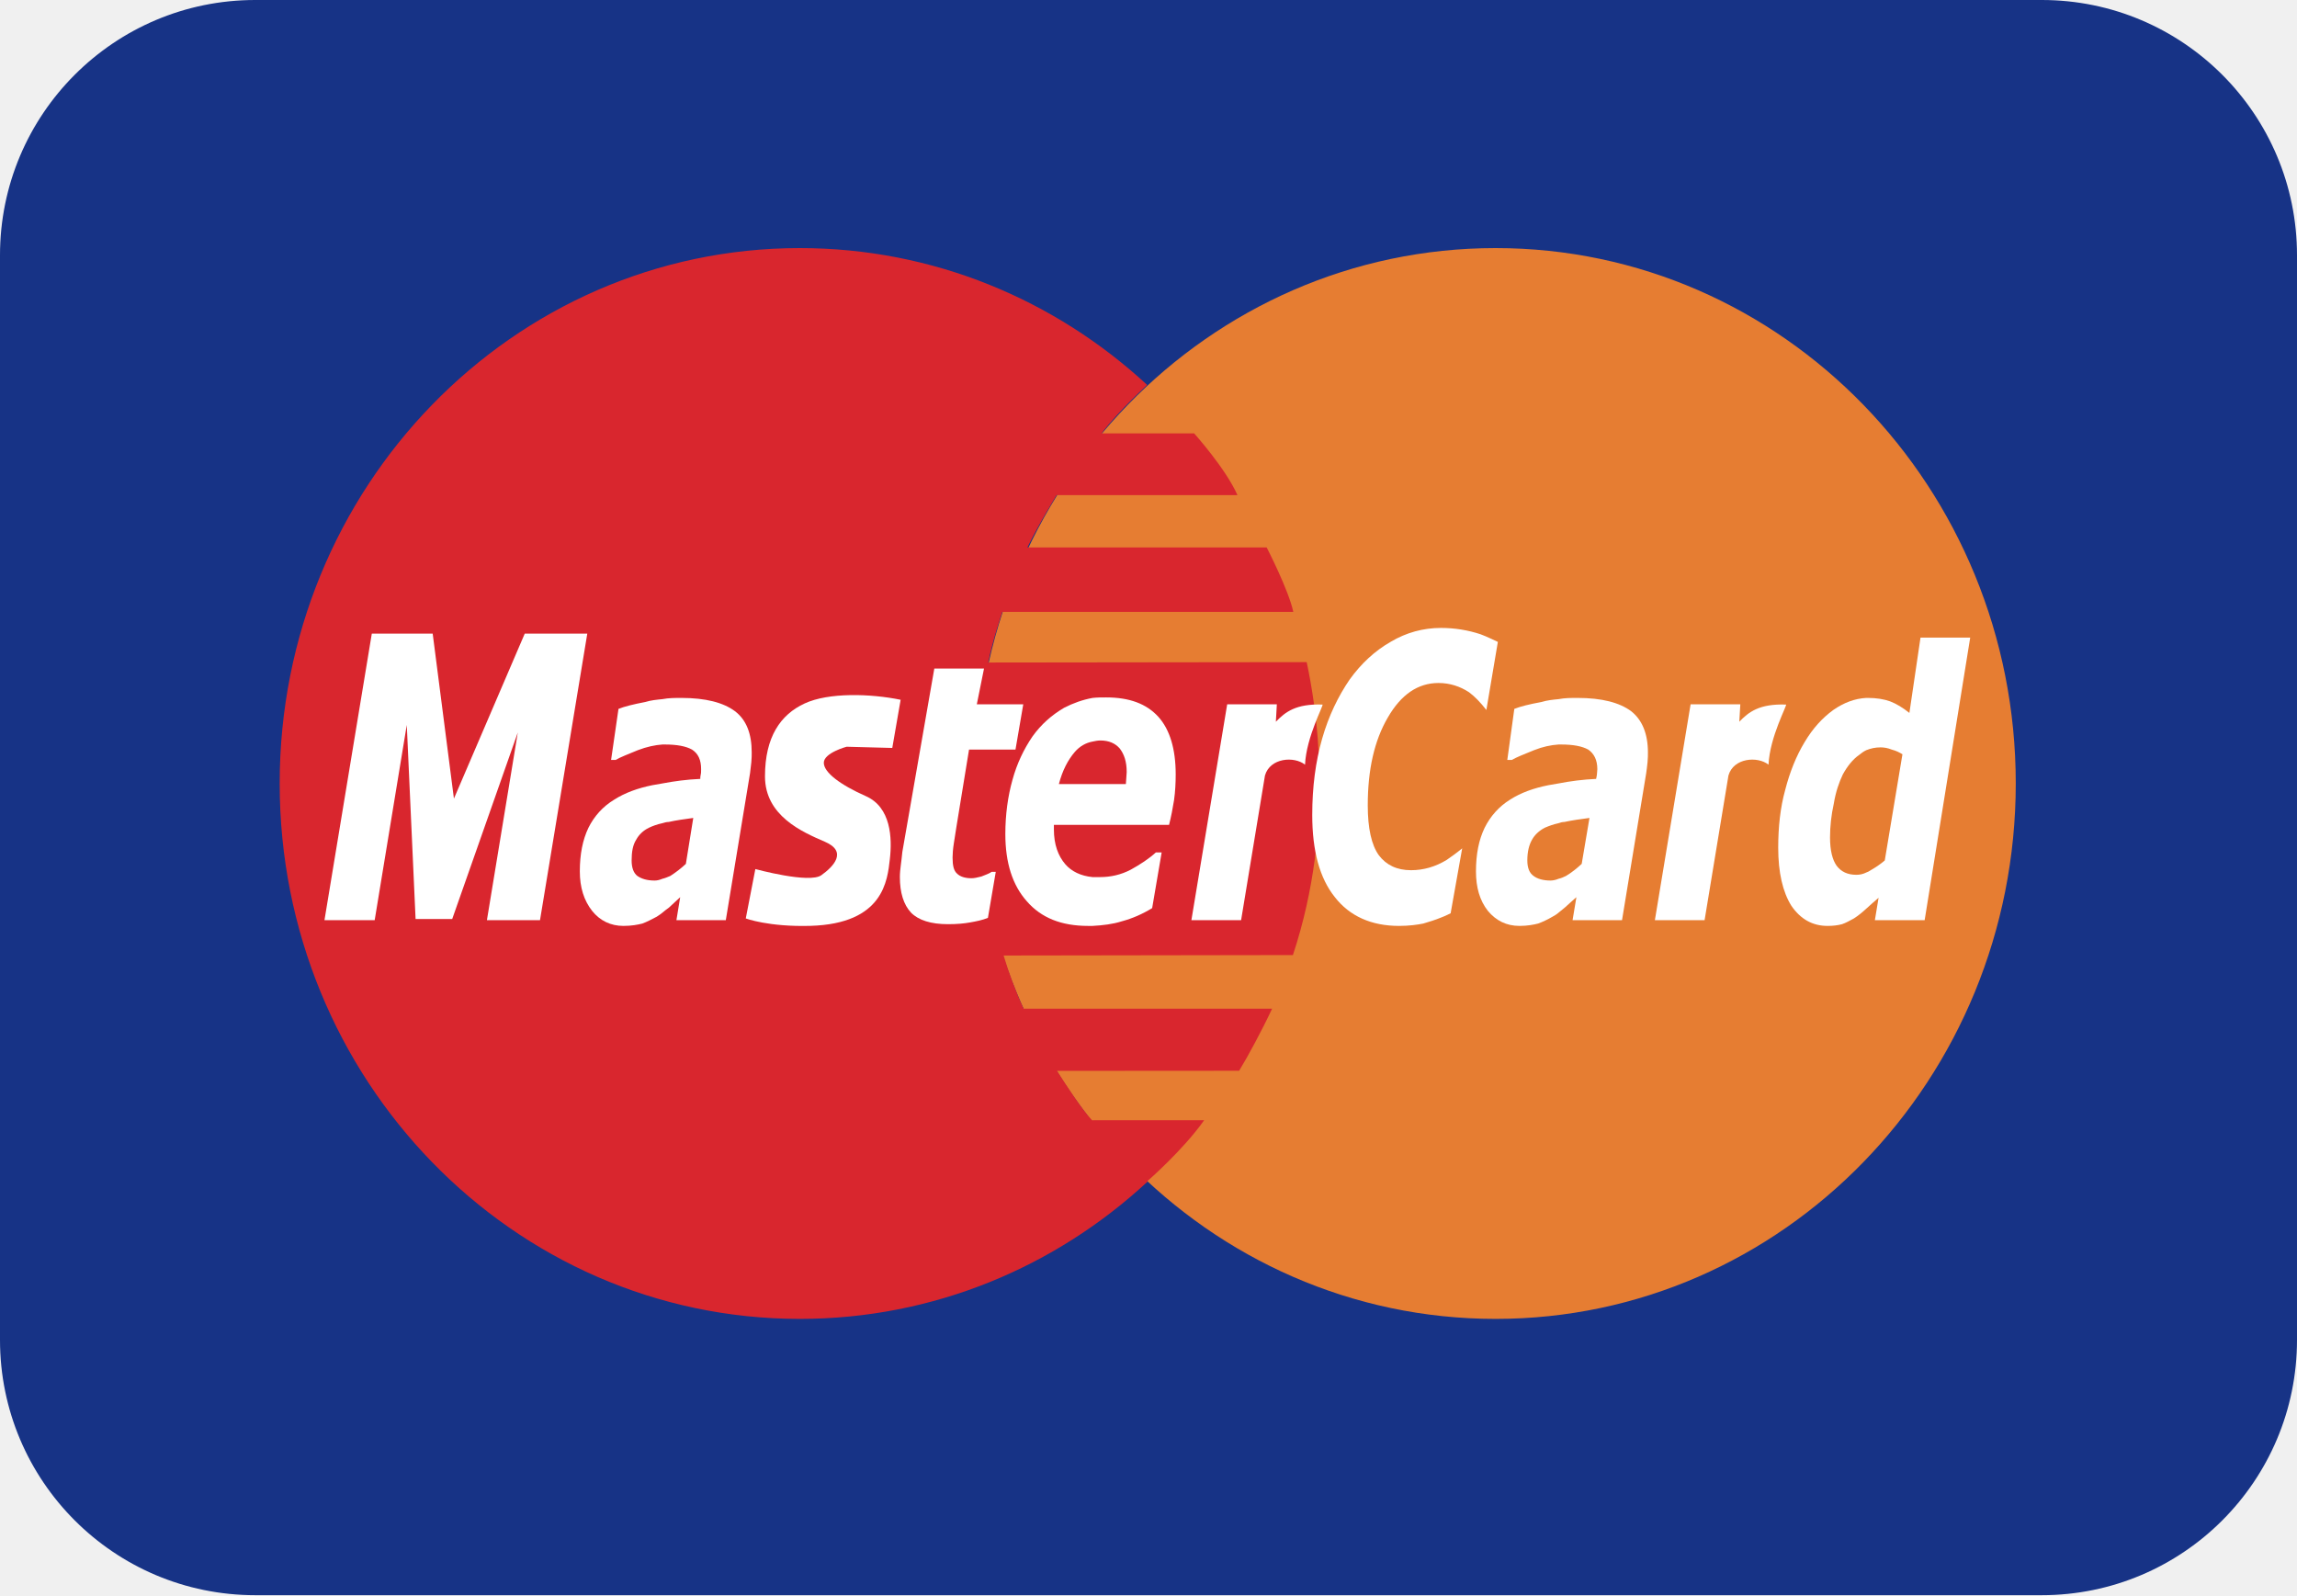
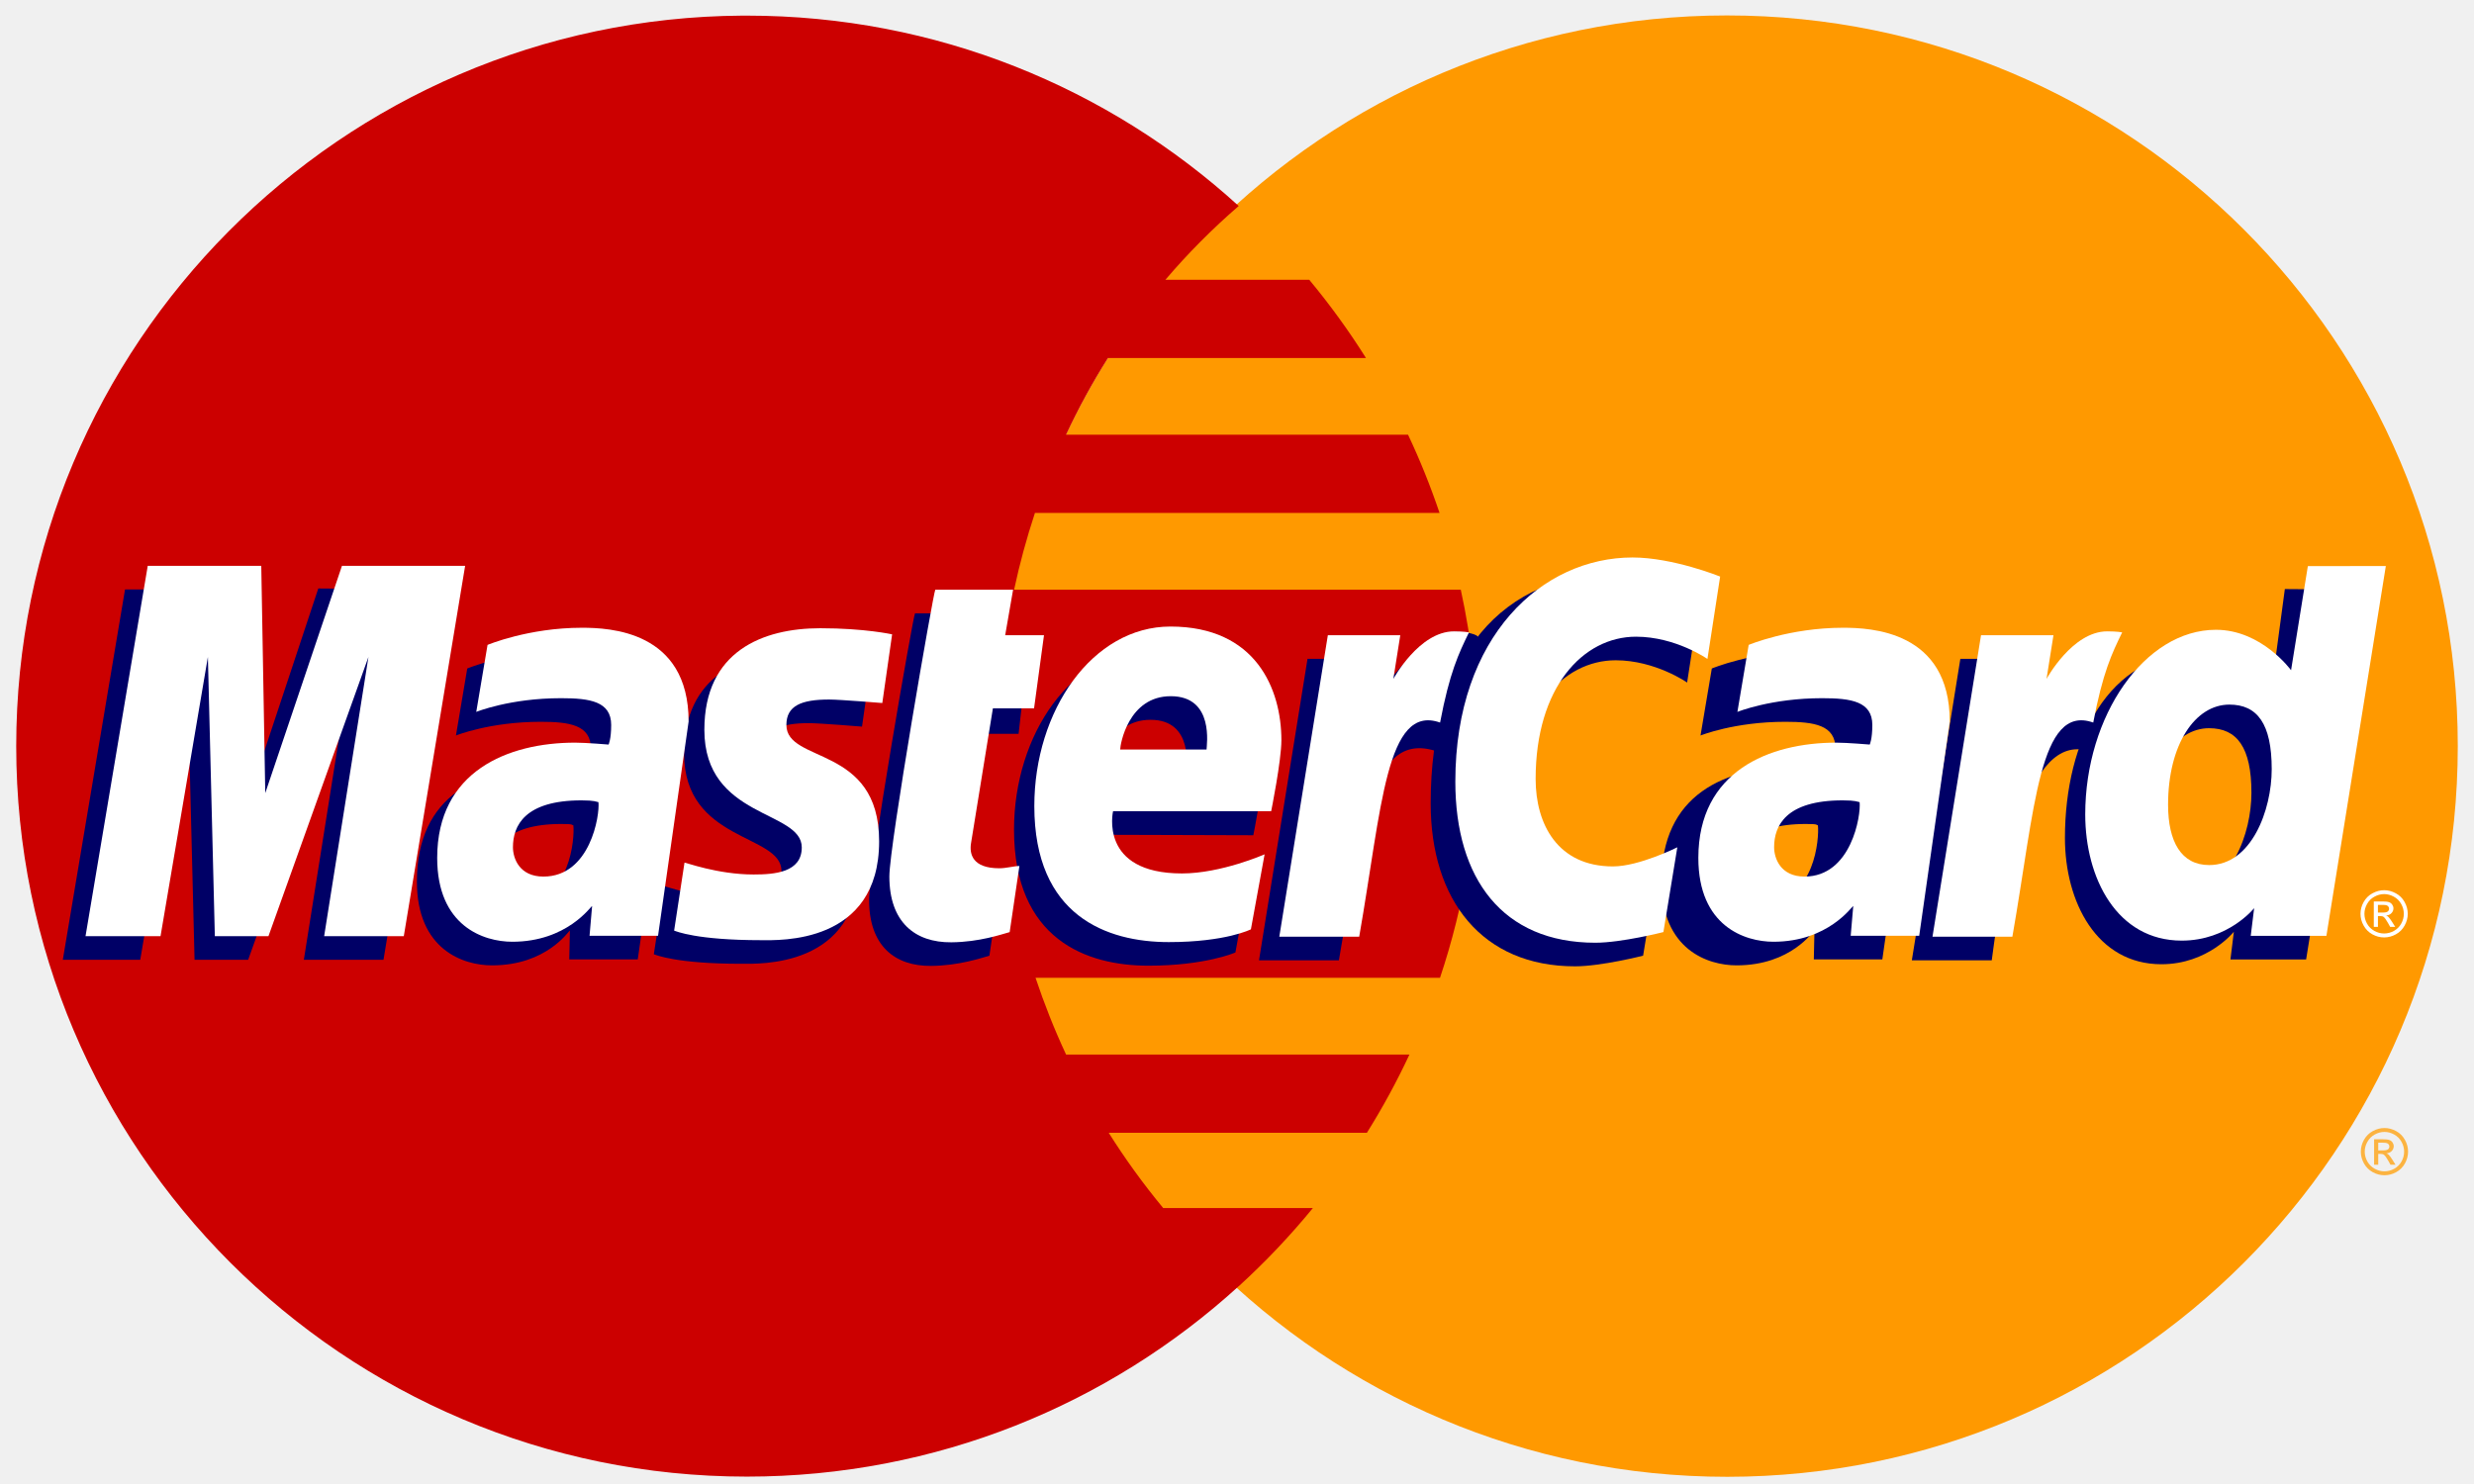
- <svg xmlns="http://www.w3.org/2000/svg" width="36px" height="25px" viewBox="0 0 36 25" version="1.1">
-   <defs />
-   <g id="Page-1" stroke="none" stroke-width="1" fill="none" fill-rule="evenodd">
-     <g id="platron_payment-card" transform="translate(-454, -165)">
-       <g id="Content" transform="translate(30, 100)">
-         <g id="cards" transform="translate(270, 64)">
-           <g id="master-card" transform="translate(154, 1)">
-             <rect id="Rectangle-2" fill="#173386" x="0" y="0" width="36" height="25" rx="4" />
-             <g id="Imported-Layers-3" transform="translate(4.235294, 3.125)">
-               <path d="M11.052,9.153 C11.052,4.519 14.702,0.763 19.205,0.763 C23.708,0.763 27.357,4.519 27.357,9.153 C27.357,13.788 23.708,17.545 19.205,17.545 C14.702,17.545 11.052,13.788 11.052,9.153" id="Fill-1" fill="#E67D32" />
-               <path d="M13.744,2.908 C13.748,2.908 13.317,3.291 13.029,3.667 L14.48,3.667 C14.48,3.667 14.976,4.219 15.159,4.635 L12.325,4.635 C12.325,4.635 12.049,5.08 11.867,5.455 L15.617,5.455 C15.617,5.455 15.959,6.116 16.034,6.464 L11.475,6.464 C11.475,6.464 11.318,6.921 11.253,7.258 L16.244,7.252 C16.381,7.897 16.714,9.772 16.028,11.843 L11.494,11.85 C11.567,12.098 11.691,12.435 11.808,12.683 L15.702,12.683 C15.545,13.02 15.316,13.443 15.185,13.656 L12.331,13.658 C12.481,13.893 12.723,14.263 12.879,14.432 L14.637,14.431 C14.307,14.9 13.748,15.385 13.748,15.385 L13.735,15.385 L13.753,15.391 C12.309,16.73 10.397,17.545 8.3,17.545 C3.797,17.545 0.148,13.788 0.148,9.153 C0.148,4.519 3.797,0.763 8.3,0.763 C10.392,0.763 12.3,1.574 13.744,2.908" id="Fill-2" fill="#D9262E" />
-               <path d="M9.88,7.842 L9.749,8.597 L9.033,8.578 C9.033,8.578 8.676,8.674 8.676,8.829 C8.676,8.983 8.939,9.177 9.334,9.352 C9.73,9.526 9.749,10.01 9.711,10.339 C9.673,10.668 9.616,11.351 8.469,11.385 C7.811,11.404 7.453,11.269 7.453,11.269 L7.603,10.495 C7.603,10.495 8.45,10.727 8.638,10.591 C8.827,10.456 9.052,10.223 8.695,10.068 C8.337,9.914 7.754,9.661 7.754,9.042 C7.754,8.423 7.999,8.074 8.375,7.9 C8.751,7.725 9.41,7.745 9.88,7.842" id="Fill-3" fill="#FFFFFF" />
-               <path d="M4.228,11.296 L3.396,11.296 L3.88,8.354 L2.852,11.278 L2.278,11.278 L2.14,8.236 L1.637,11.296 L0.85,11.296 L1.592,6.805 L2.546,6.805 L2.879,9.391 L3.989,6.805 L4.969,6.805 L4.228,11.296" id="Fill-4" fill="#FFFFFF" />
-               <path d="M10.623,11.359 C10.352,11.359 10.159,11.296 10.043,11.178 C9.926,11.053 9.868,10.863 9.868,10.621 C9.868,10.558 9.875,10.496 9.882,10.441 C9.888,10.378 9.901,10.306 9.907,10.225 L10.408,7.352 L11.187,7.352 L11.074,7.913 L11.802,7.913 L11.68,8.623 L10.952,8.623 L10.752,9.848 C10.739,9.927 10.726,10.009 10.713,10.098 C10.7,10.18 10.694,10.261 10.694,10.315 C10.694,10.441 10.713,10.522 10.765,10.567 C10.81,10.612 10.887,10.639 10.99,10.639 C11.029,10.639 11.081,10.629 11.145,10.612 C11.21,10.585 11.268,10.567 11.306,10.539 L11.371,10.539 L11.248,11.26 C11.158,11.296 11.068,11.314 10.971,11.331 C10.874,11.349 10.759,11.359 10.623,11.359" id="Fill-5" fill="#FFFFFF" />
-               <path d="M16.218,8.859 C16.048,8.723 15.669,8.751 15.59,9.029 L15.216,11.296 L14.437,11.296 L14.998,7.913 L15.776,7.913 L15.761,8.186 C15.909,8.033 16.074,7.903 16.491,7.917 C16.518,7.917 16.238,8.419 16.218,8.859" id="Fill-6" fill="#FFFFFF" />
-               <path d="M17.691,11.386 C17.259,11.386 16.917,11.233 16.686,10.936 C16.447,10.639 16.331,10.207 16.331,9.649 C16.331,9.207 16.383,8.812 16.486,8.452 C16.589,8.092 16.738,7.787 16.917,7.525 C17.098,7.274 17.312,7.075 17.563,6.932 C17.806,6.788 18.071,6.716 18.348,6.716 C18.567,6.716 18.774,6.751 18.968,6.815 C19.061,6.848 19.24,6.935 19.24,6.935 L19.06,8.002 C18.969,7.885 18.879,7.791 18.787,7.723 C18.651,7.634 18.49,7.579 18.31,7.579 C17.987,7.579 17.723,7.76 17.516,8.119 C17.304,8.48 17.201,8.939 17.201,9.496 C17.201,9.856 17.259,10.118 17.375,10.279 C17.491,10.432 17.658,10.513 17.879,10.513 C18.077,10.513 18.264,10.458 18.439,10.351 C18.521,10.295 18.602,10.236 18.681,10.17 L18.5,11.188 C18.5,11.188 18.406,11.235 18.36,11.251 C18.252,11.296 18.156,11.323 18.071,11.349 C17.981,11.367 17.853,11.386 17.691,11.386" id="Fill-7" fill="#FFFFFF" />
-               <path d="M6.147,11.178 C6.115,11.206 6.082,11.224 6.057,11.242 C5.973,11.287 5.902,11.323 5.832,11.349 C5.761,11.367 5.664,11.386 5.535,11.386 C5.335,11.386 5.168,11.304 5.046,11.152 C4.917,10.989 4.852,10.783 4.852,10.531 C4.852,10.261 4.897,10.036 4.987,9.848 C5.077,9.667 5.213,9.514 5.393,9.406 C5.561,9.299 5.761,9.227 5.987,9.181 L6.147,9.153 C6.334,9.118 6.528,9.091 6.74,9.082 C6.74,9.064 6.74,9.046 6.746,9.019 C6.753,8.992 6.753,8.965 6.753,8.929 C6.753,8.785 6.708,8.686 6.611,8.623 C6.514,8.569 6.372,8.543 6.186,8.543 L6.147,8.543 C6.032,8.551 5.902,8.578 5.761,8.632 C5.607,8.696 5.49,8.74 5.412,8.785 L5.342,8.785 L5.458,7.985 C5.548,7.948 5.69,7.913 5.877,7.877 C5.967,7.849 6.057,7.841 6.147,7.832 C6.244,7.813 6.347,7.813 6.444,7.813 C6.825,7.813 7.102,7.886 7.282,8.02 C7.462,8.156 7.546,8.372 7.546,8.668 C7.546,8.705 7.546,8.758 7.54,8.821 C7.533,8.885 7.527,8.939 7.52,8.992 L7.14,11.296 L6.366,11.296 L6.425,10.936 C6.379,10.981 6.315,11.035 6.25,11.098 C6.212,11.124 6.179,11.152 6.147,11.178 L6.147,11.178 Z M6.147,9.776 C6.063,9.794 5.993,9.82 5.934,9.848 C5.845,9.892 5.779,9.955 5.735,10.036 C5.683,10.118 5.664,10.225 5.664,10.36 C5.664,10.477 5.696,10.558 5.754,10.603 C5.818,10.647 5.902,10.675 6.025,10.675 C6.063,10.675 6.102,10.666 6.147,10.647 C6.186,10.639 6.225,10.621 6.27,10.603 C6.354,10.549 6.437,10.486 6.514,10.414 L6.63,9.694 C6.495,9.712 6.36,9.731 6.244,9.757 C6.212,9.757 6.179,9.766 6.147,9.776 L6.147,9.776 Z" id="Fill-8" fill="#FFFFFF" />
-               <path d="M12.888,8.497 C12.785,8.516 12.688,8.569 12.611,8.658 C12.502,8.785 12.417,8.947 12.36,9.163 L13.41,9.163 C13.41,9.128 13.417,9.1 13.417,9.064 C13.417,9.037 13.423,9.001 13.423,8.975 C13.423,8.812 13.384,8.696 13.313,8.604 C13.243,8.525 13.146,8.48 13.01,8.48 C12.972,8.48 12.927,8.488 12.888,8.497 L12.888,8.497 Z M12.888,10.621 L13.004,10.621 C13.172,10.621 13.333,10.585 13.488,10.504 C13.636,10.422 13.772,10.333 13.881,10.234 L13.971,10.234 L13.822,11.107 C13.674,11.198 13.514,11.269 13.346,11.314 C13.204,11.359 13.049,11.377 12.888,11.386 L12.818,11.386 C12.399,11.386 12.083,11.26 11.857,10.999 C11.632,10.746 11.521,10.396 11.521,9.946 C11.521,9.64 11.561,9.353 11.632,9.1 C11.703,8.839 11.812,8.614 11.947,8.416 C12.083,8.227 12.244,8.084 12.443,7.967 C12.585,7.894 12.734,7.841 12.888,7.813 C12.959,7.805 13.03,7.805 13.101,7.805 C13.462,7.805 13.733,7.903 13.92,8.11 C14.099,8.309 14.191,8.614 14.191,9.011 C14.191,9.145 14.184,9.281 14.165,9.416 C14.145,9.541 14.119,9.677 14.087,9.802 L12.282,9.802 L12.282,9.873 C12.282,10.108 12.347,10.288 12.463,10.422 C12.559,10.531 12.701,10.603 12.888,10.621 L12.888,10.621 Z" id="Fill-9" fill="#FFFFFF" />
-               <path d="M20.192,11.178 C20.161,11.206 20.127,11.224 20.096,11.242 C20.019,11.287 19.942,11.323 19.871,11.349 C19.8,11.367 19.702,11.386 19.58,11.386 C19.374,11.386 19.213,11.304 19.085,11.152 C18.956,10.989 18.897,10.783 18.897,10.531 C18.897,10.261 18.942,10.036 19.033,9.848 C19.123,9.667 19.258,9.514 19.433,9.406 C19.6,9.299 19.8,9.227 20.031,9.181 C20.084,9.171 20.135,9.163 20.192,9.153 C20.373,9.118 20.574,9.091 20.78,9.082 C20.786,9.064 20.786,9.046 20.792,9.019 C20.792,8.992 20.799,8.965 20.799,8.929 C20.799,8.785 20.748,8.686 20.657,8.623 C20.56,8.569 20.418,8.543 20.232,8.543 L20.192,8.543 C20.071,8.551 19.942,8.578 19.807,8.632 C19.651,8.696 19.536,8.74 19.458,8.785 L19.388,8.785 L19.498,7.985 C19.588,7.948 19.728,7.913 19.923,7.877 C20.013,7.849 20.102,7.841 20.192,7.832 C20.29,7.813 20.386,7.813 20.49,7.813 C20.87,7.813 21.146,7.886 21.328,8.02 C21.501,8.156 21.592,8.372 21.592,8.668 C21.592,8.705 21.592,8.758 21.586,8.821 C21.579,8.885 21.573,8.939 21.565,8.992 L21.186,11.296 L20.411,11.296 L20.471,10.936 C20.418,10.981 20.361,11.035 20.29,11.098 L20.192,11.178 L20.192,11.178 Z M20.192,9.776 C20.109,9.794 20.039,9.82 19.974,9.848 C19.891,9.892 19.819,9.955 19.775,10.036 C19.728,10.118 19.702,10.225 19.702,10.36 C19.702,10.477 19.735,10.558 19.8,10.603 C19.857,10.647 19.948,10.675 20.065,10.675 C20.102,10.675 20.148,10.666 20.192,10.647 C20.232,10.639 20.27,10.621 20.308,10.603 C20.398,10.549 20.476,10.486 20.554,10.414 L20.676,9.694 C20.534,9.712 20.405,9.731 20.282,9.757 C20.25,9.757 20.219,9.766 20.192,9.776 L20.192,9.776 Z" id="Fill-10" fill="#FFFFFF" />
-               <path d="M23.482,8.859 C23.311,8.723 22.933,8.751 22.854,9.029 L22.48,11.296 L21.701,11.296 L22.261,7.913 L23.04,7.913 L23.024,8.186 C23.172,8.033 23.337,7.903 23.756,7.917 C23.782,7.917 23.502,8.419 23.482,8.859" id="Fill-11" fill="#FFFFFF" />
-               <path d="M25.014,8.632 C24.974,8.651 24.937,8.678 24.904,8.705 C24.801,8.776 24.717,8.885 24.647,9.011 C24.588,9.136 24.536,9.281 24.505,9.47 C24.465,9.649 24.446,9.83 24.446,10 C24.446,10.207 24.485,10.351 24.548,10.441 C24.621,10.539 24.723,10.585 24.859,10.585 C24.912,10.585 24.962,10.575 25.014,10.549 C25.04,10.539 25.059,10.531 25.084,10.513 C25.162,10.468 25.232,10.422 25.304,10.36 L25.581,8.696 C25.535,8.668 25.484,8.641 25.414,8.623 C25.349,8.597 25.291,8.588 25.238,8.588 C25.155,8.588 25.084,8.604 25.014,8.632 L25.014,8.632 Z M25.014,11.116 C24.955,11.17 24.891,11.224 24.82,11.269 C24.756,11.304 24.691,11.34 24.634,11.359 C24.568,11.377 24.491,11.386 24.408,11.386 C24.169,11.386 23.982,11.278 23.84,11.07 C23.705,10.855 23.634,10.549 23.634,10.162 C23.634,9.838 23.666,9.532 23.744,9.253 C23.815,8.975 23.917,8.722 24.047,8.507 C24.176,8.29 24.324,8.128 24.497,8.002 C24.665,7.886 24.833,7.823 25.014,7.813 L25.04,7.813 C25.174,7.813 25.291,7.832 25.388,7.867 C25.484,7.903 25.588,7.967 25.69,8.048 L25.864,6.868 L26.643,6.868 L25.929,11.296 L25.149,11.296 L25.207,10.945 C25.136,11.008 25.071,11.062 25.014,11.116 L25.014,11.116 Z" id="Fill-12" fill="#FFFFFF" />
-             </g>
-           </g>
+ <svg xmlns="http://www.w3.org/2000/svg" version="1.1" id="Layer_1" x="0px" y="0px" width="300px" height="180px" viewBox="0 0 300 180" style="enable-background:new 0 0 300 180;" xml:space="preserve">
+   <g id="layer1">
+     <g id="g10305">
+       <path id="path2268" style="fill:#FF9900;" d="M298.032,90.5c0.014,48.936-39.646,88.614-88.582,88.627    c-48.937,0.012-88.614-39.646-88.627-88.582c0-0.016,0-0.029,0-0.045c-0.013-48.935,39.647-88.615,88.581-88.628    c48.937-0.013,88.615,39.647,88.628,88.583C298.032,90.47,298.032,90.484,298.032,90.5z" />
+       <path id="path1350" style="fill:#CC0000;" d="M90.001,1.895C41.355,2.204,1.967,41.781,1.967,90.5    c0,48.909,39.695,88.604,88.605,88.604c22.955,0,43.879-8.748,59.624-23.086c-0.001,0-0.003-0.002-0.007-0.004h0.019    c3.224-2.938,6.231-6.108,8.995-9.488H141.05c-2.424-2.928-4.627-5.979-6.606-9.127h31.308c1.904-3.047,3.628-6.211,5.158-9.488    h-41.635c-1.419-3.042-2.651-6.153-3.703-9.309h49.045c2.956-8.832,4.56-18.281,4.56-28.103c0-6.512-0.706-12.861-2.042-18.974    h-54.164c0.671-3.146,1.518-6.254,2.528-9.308h49.063c-1.097-3.25-2.371-6.417-3.82-9.487H129.27    c1.496-3.196,3.191-6.305,5.084-9.307h31.285c-2.082-3.317-4.386-6.486-6.877-9.488h-17.443c2.697-3.174,5.666-6.163,8.889-8.95    c-15.746-14.34-36.676-23.09-59.636-23.09C90.381,1.895,90.192,1.894,90.001,1.895z" />
+       <path id="use9412" style="fill:#FCB340;" d="M289.143,136.82c0.482,0,0.951,0.125,1.409,0.371c0.46,0.246,0.814,0.601,1.07,1.062    c0.256,0.456,0.384,0.937,0.384,1.435c0,0.492-0.127,0.968-0.379,1.424c-0.251,0.455-0.605,0.81-1.061,1.063    c-0.451,0.249-0.928,0.375-1.424,0.375s-0.972-0.126-1.426-0.375c-0.455-0.254-0.807-0.607-1.063-1.063    c-0.252-0.456-0.377-0.932-0.377-1.424c0-0.498,0.127-0.979,0.384-1.435c0.258-0.461,0.614-0.813,1.071-1.062    C288.193,136.945,288.662,136.82,289.143,136.82 M289.143,137.295c-0.401,0-0.793,0.104-1.176,0.311    c-0.38,0.207-0.677,0.5-0.891,0.888c-0.217,0.382-0.325,0.778-0.325,1.194c0,0.412,0.106,0.81,0.315,1.188    c0.214,0.377,0.51,0.673,0.888,0.885c0.381,0.211,0.776,0.315,1.188,0.315c0.414,0,0.81-0.104,1.189-0.315    c0.378-0.212,0.673-0.508,0.884-0.885c0.209-0.378,0.313-0.775,0.313-1.188c0-0.416-0.106-0.813-0.321-1.194    c-0.213-0.388-0.511-0.681-0.894-0.888C289.934,137.398,289.544,137.295,289.143,137.295 M287.887,141.27v-3.082h1.062    c0.36,0,0.622,0.028,0.784,0.088c0.162,0.057,0.291,0.154,0.388,0.297c0.095,0.141,0.144,0.291,0.144,0.451    c0,0.226-0.08,0.422-0.242,0.588c-0.158,0.166-0.373,0.261-0.639,0.281c0.109,0.045,0.196,0.102,0.264,0.164    c0.125,0.12,0.275,0.323,0.455,0.61l0.375,0.603h-0.606l-0.272-0.485c-0.215-0.382-0.388-0.62-0.521-0.718    c-0.091-0.069-0.224-0.105-0.397-0.105h-0.293v1.311h-0.5 M288.385,139.535h0.604c0.288,0,0.483-0.044,0.588-0.129    c0.106-0.088,0.159-0.2,0.159-0.342c0-0.092-0.024-0.174-0.075-0.244c-0.052-0.073-0.122-0.125-0.213-0.162    c-0.089-0.035-0.255-0.055-0.497-0.055h-0.564v0.932" />
+     </g>
+     <g id="g16480">
+       <g id="g13802" transform="translate(-13.74405,15.9939)">
+         <path id="path13804" style="fill:#000066;" d="M133.719,99.926l1.18-8.02c-0.645,0-1.593,0.279-2.431,0.279     c-3.284,0-3.694-1.755-3.436-3.037l3.236-16.13h4.992l1.029-9.103h-4.705l0.958-5.516H124.7     c-0.208,0.208-5.568,31.022-5.568,34.776c0,5.555,3.118,8.027,7.516,7.988C130.09,101.134,132.773,100.181,133.719,99.926z" />
+         <path id="path13806" style="fill:#000066;" d="M136.706,84.638c0,13.332,8.799,16.499,16.297,16.499     c6.921,0,10.55-1.604,10.55-1.604l1.662-9.1c0,0-5.848,2.378-10.601,2.378c-10.131,0-8.355-7.554-8.355-7.554l19.463,0.059     c0,0,1.239-6.111,1.239-8.602c0-6.217-3.387-13.849-13.745-13.849C143.73,62.867,136.706,73.088,136.706,84.638z M153.252,71.313     c5.324,0,4.342,5.984,4.342,6.469H147.12C147.12,77.162,148.109,71.313,153.252,71.313z" />
+         <path id="path13808" style="fill:#000066;" d="M212.99,99.923l1.689-10.284c0,0-4.632,2.321-7.807,2.321     c-6.693,0-9.378-5.11-9.378-10.601c0-11.137,5.758-17.265,12.168-17.265c4.808,0,8.665,2.699,8.665,2.699l1.54-9.993     c0,0-4.554-3.289-9.456-3.308c-14.745-0.058-23.182,10.208-23.182,27.955c0,11.763,6.248,19.768,17.506,19.768     C207.918,101.215,212.99,99.923,212.99,99.923z" />
+         <path id="path13810" style="fill:#000066;" d="M81.83,63.012c-6.469,0-11.427,2.079-11.427,2.079l-1.37,8.127     c0,0,4.093-1.663,10.281-1.663c3.513,0,6.083,0.395,6.083,3.25c0,1.734-0.314,2.374-0.314,2.374s-2.772-0.231-4.056-0.231     c-9.21,0-16.729,3.482-16.729,13.98c0,8.273,5.623,10.17,9.108,10.17c6.657,0,9.292-4.203,9.444-4.215l-0.077,3.488     c0,0,8.306,0,8.307,0l3.706-25.98C94.786,63.366,85.17,63.012,81.83,63.012z M83.268,84.108c0.181,1.586-0.41,9.086-6.092,9.086     c-2.93,0-3.691-2.24-3.691-3.562c0-2.584,1.403-5.683,8.315-5.683C83.41,83.949,82.997,84.065,83.268,84.108z" />
+         <path id="path13812" style="fill:#000066;" d="M103.615,100.906c2.125,0,14.272,0.541,14.272-11.994     c0-11.721-11.244-9.404-11.244-14.114c0-2.342,1.833-3.08,5.184-3.08c1.329,0,6.447,0.423,6.447,0.423l1.189-8.33     c0,0.001-3.312-0.741-8.704-0.741c-6.979,0-14.063,2.786-14.063,12.318c0,10.802,11.812,9.717,11.812,14.267     c0,3.037-3.3,3.287-5.844,3.287c-4.401,0-8.363-1.511-8.377-1.438l-1.259,8.245C93.257,99.819,95.702,100.906,103.615,100.906z" />
+         <path id="path13814" style="fill:#000066;" d="M290.807,55.455l-1.705,12.709c0,0-3.553-4.905-9.112-4.905     c-10.459,0-15.849,10.423-15.849,22.396c0,7.73,3.844,15.307,11.699,15.307c5.651,0,8.784-3.941,8.784-3.941l-0.415,3.365h9.178     l7.207-44.862L290.807,55.455z M286.755,80.156c0,4.983-2.468,11.64-7.581,11.64c-3.396,0-4.988-2.851-4.988-7.324     c0-7.315,3.285-12.14,7.432-12.14C285.012,72.332,286.755,74.662,286.755,80.156z" />
+         <path id="path13816" style="fill:#000066;" d="M30.749,100.423l5.743-33.87l0.844,33.87h6.499l12.125-33.87l-5.371,33.87h9.658     l7.437-44.922l-15.342-0.117l-9.126,27.504l-0.25-27.387h-14.06l-7.544,44.922H30.749L30.749,100.423z" />
+         <path id="path13818" style="fill:#000066;" d="M176.101,100.487c2.746-15.615,3.724-27.947,11.732-25.393     c1.15-6.044,3.891-11.3,5.143-13.858c0,0-0.396-0.589-2.871-0.589c-4.225,0-9.866,8.574-9.866,8.574l0.843-5.301h-8.786     l-5.884,36.566H176.101z" />
+         <g id="use14699" transform="translate(845.3001,0)">
+           <path id="path13810_1_" style="fill:#000066;" d="M-612.55,63.012c-6.472,0-11.43,2.079-11.43,2.079l-1.369,8.127      c0,0,4.095-1.663,10.28-1.663c3.514,0,6.083,0.395,6.083,3.25c0,1.734-0.313,2.374-0.313,2.374s-2.771-0.231-4.055-0.231      c-9.211,0-16.729,3.482-16.729,13.98c0,8.273,5.622,10.17,9.107,10.17c6.655,0,9.292-4.203,9.443-4.215l-0.078,3.488h8.309      l3.705-25.98C-599.596,63.366-609.212,63.012-612.55,63.012z M-611.114,84.108c0.18,1.586-0.411,9.086-6.092,9.086      c-2.932,0-3.692-2.24-3.692-3.562c0-2.584,1.402-5.683,8.315-5.683C-610.972,83.949-611.384,84.065-611.114,84.108z" />
        </g>
+         <path id="use14701" style="fill:#000066;" d="M255.266,100.487c1.508-11.488,4.299-27.616,11.731-25.393     c1.149-6.044,0.041-6.028-2.433-6.028c-4.228,0-5.164,0.154-5.164,0.154l0.844-5.301h-8.785l-5.884,36.567H255.266     L255.266,100.487z" />
+       </g>
+       <g id="g10289">
+         <path id="path4157" style="fill:#FFFFFF;" d="M122.434,113.059l1.181-8.019c-0.645,0-1.594,0.276-2.431,0.276     c-3.284,0-3.646-1.746-3.437-3.037l2.653-16.362h4.991l1.205-8.87h-4.706l0.958-5.516h-9.434     c-0.208,0.208-5.569,31.023-5.569,34.775c0,5.555,3.119,8.029,7.517,7.989C118.806,114.266,121.488,113.313,122.434,113.059z" />
+         <path id="path4155" style="fill:#FFFFFF;" d="M125.423,97.77c0,13.332,8.8,16.5,16.297,16.5c6.92,0,9.965-1.547,9.965-1.547     l1.662-9.099c0,0-5.264,2.319-10.018,2.319c-10.13,0-8.356-7.553-8.356-7.553h19.172c0,0,1.238-6.113,1.238-8.604     c0-6.216-3.094-13.79-13.452-13.79C132.445,75.998,125.423,86.219,125.423,97.77z M141.967,84.445     c5.324,0,4.342,5.983,4.342,6.467h-10.474C135.835,90.294,136.825,84.445,141.967,84.445z" />
+         <path id="path4151" style="fill:#FFFFFF;" d="M201.707,113.055l1.688-10.285c0,0-4.629,2.321-7.806,2.321     c-6.692,0-9.376-5.11-9.376-10.6c0-11.137,5.758-17.264,12.168-17.264c4.807,0,8.665,2.699,8.665,2.699l1.54-9.993     c0,0-5.721-2.315-10.625-2.315c-10.891,0-21.486,9.448-21.486,27.192c0,11.766,5.721,19.537,16.979,19.537     C196.637,114.348,201.707,113.055,201.707,113.055z" />
+         <path id="path4149" style="fill:#FFFFFF;" d="M70.547,76.143c-6.469,0-11.428,2.079-11.428,2.079l-1.369,8.127     c0,0,4.093-1.663,10.28-1.663c3.513,0,6.083,0.395,6.083,3.25c0,1.734-0.315,2.374-0.315,2.374s-2.771-0.232-4.054-0.232     c-8.159,0-16.73,3.482-16.73,13.98c0,8.272,5.623,10.17,9.108,10.17c6.656,0,9.525-4.319,9.678-4.332l-0.311,3.605h8.307     l3.706-25.981C83.502,76.498,73.887,76.143,70.547,76.143z M72.568,97.297c0.18,1.587-0.995,9.026-6.675,9.026     c-2.93,0-3.692-2.238-3.692-3.562c0-2.582,1.403-5.682,8.316-5.682C72.125,97.081,72.297,97.253,72.568,97.297z" />
+         <path id="path4145" style="fill:#FFFFFF;" d="M92.331,114.038c2.125,0,14.273,0.54,14.273-11.995     c0-11.719-11.245-9.404-11.245-14.112c0-2.344,1.833-3.082,5.183-3.082c1.33,0,6.447,0.423,6.447,0.423l1.19-8.33     c0,0.001-3.312-0.741-8.704-0.741c-6.979,0-14.063,2.786-14.063,12.318c0,10.801,11.812,9.717,11.812,14.267     c0,3.037-3.3,3.284-5.843,3.284c-4.401,0-8.364-1.51-8.378-1.438l-1.258,8.246C81.973,112.948,84.417,114.038,92.331,114.038z" />
+         <path id="path4139" style="fill:#FFFFFF;" d="M279.852,68.668l-2.035,12.627c0,0-3.551-4.905-9.11-4.905     c-8.644,0-15.849,10.422-15.849,22.397c0,7.73,3.843,15.304,11.699,15.304c5.651,0,8.784-3.94,8.784-3.94l-0.415,3.365h9.176     l7.207-44.863L279.852,68.668z M275.471,93.288c0,4.983-2.467,11.639-7.582,11.639c-3.395,0-4.986-2.85-4.986-7.323     c0-7.314,3.285-12.14,7.43-12.14C273.729,85.463,275.471,87.796,275.471,93.288z" />
+         <path id="path4133" style="fill:#FFFFFF;" d="M19.466,113.555l5.743-33.87l0.843,33.87h6.5l12.125-33.87l-5.371,33.87h9.658     l7.438-44.923H41.467l-9.301,27.563l-0.484-27.563H17.915l-7.545,44.923H19.466z" />
+         <path id="path4131" style="fill:#FFFFFF;" d="M164.818,113.617c2.746-15.616,3.255-28.296,9.808-25.975     c1.147-6.044,2.254-8.382,3.506-10.94c0,0-0.587-0.123-1.819-0.123c-4.225,0-7.355,5.772-7.355,5.772l0.841-5.301h-8.784     l-5.885,36.567H164.818z" />
+         <g id="use8523" transform="translate(847.0062,0)">
+           <path id="path4149_1_" style="fill:#FFFFFF;" d="M-623.531,76.143c-6.469,0-11.428,2.079-11.428,2.079l-1.368,8.127      c0,0,4.093-1.663,10.28-1.663c3.513,0,6.081,0.395,6.081,3.25c0,1.734-0.313,2.374-0.313,2.374s-2.771-0.232-4.055-0.232      c-8.158,0-16.729,3.482-16.729,13.98c0,8.272,5.622,10.17,9.107,10.17c6.656,0,9.525-4.319,9.677-4.332l-0.309,3.605      c0,0,8.304,0,8.307,0l3.705-25.981C-610.575,76.498-620.191,76.143-623.531,76.143z M-621.507,97.297      c0.18,1.587-0.996,9.026-6.678,9.026c-2.93,0-3.69-2.238-3.69-3.562c0-2.582,1.403-5.682,8.315-5.682      C-621.952,97.081-621.781,97.253-621.507,97.297z" />
+         </g>
+         <g id="use8525" transform="translate(442.2857,0)">
+           <path id="path4131_1_" style="fill:#FFFFFF;" d="M-198.263,113.617c2.747-15.616,3.256-28.296,9.807-25.975      c1.149-6.044,2.257-8.382,3.508-10.94c0,0-0.587-0.123-1.819-0.123c-4.225,0-7.355,5.772-7.355,5.772l0.841-5.301h-8.784      l-5.885,36.567H-198.263z" />
+         </g>
+         <path id="text9407" style="fill:#FFFFFF;" d="M289.105,107.975c0.479,0,0.951,0.123,1.406,0.373     c0.459,0.242,0.816,0.598,1.072,1.059c0.257,0.458,0.383,0.935,0.383,1.434c0,0.493-0.126,0.969-0.379,1.424     c-0.251,0.455-0.604,0.812-1.059,1.063c-0.454,0.25-0.93,0.376-1.424,0.376c-0.498,0-0.974-0.126-1.429-0.376     c-0.454-0.253-0.806-0.608-1.058-1.063c-0.256-0.455-0.381-0.931-0.381-1.424c0-0.499,0.127-0.976,0.384-1.434     c0.258-0.461,0.616-0.815,1.073-1.059C288.154,108.098,288.626,107.975,289.105,107.975 M289.105,108.447     c-0.401,0-0.793,0.104-1.176,0.313c-0.382,0.204-0.679,0.499-0.894,0.885c-0.214,0.381-0.322,0.78-0.322,1.194     s0.104,0.81,0.313,1.188c0.213,0.377,0.509,0.673,0.891,0.886c0.378,0.208,0.773,0.313,1.188,0.313     c0.412,0,0.81-0.105,1.188-0.313c0.378-0.213,0.674-0.509,0.884-0.886c0.211-0.381,0.314-0.774,0.314-1.188     s-0.107-0.813-0.321-1.194c-0.213-0.386-0.51-0.681-0.894-0.885C289.896,108.552,289.507,108.447,289.105,108.447      M287.85,112.423v-3.083h1.061c0.361,0,0.625,0.029,0.785,0.088c0.162,0.055,0.289,0.154,0.388,0.297     c0.097,0.142,0.146,0.291,0.146,0.451c0,0.225-0.082,0.422-0.244,0.588c-0.158,0.166-0.371,0.262-0.637,0.28     c0.106,0.046,0.194,0.101,0.262,0.163c0.123,0.122,0.275,0.326,0.455,0.611l0.377,0.604h-0.609l-0.271-0.485     c-0.216-0.383-0.389-0.621-0.521-0.718c-0.091-0.071-0.224-0.106-0.399-0.106h-0.291v1.311L287.85,112.423 M288.348,110.688     h0.604c0.289,0,0.484-0.043,0.588-0.129c0.105-0.084,0.16-0.199,0.16-0.342c0-0.091-0.025-0.173-0.075-0.242     c-0.051-0.074-0.122-0.127-0.213-0.164c-0.091-0.035-0.254-0.053-0.498-0.053h-0.565V110.688" />
      </g>
    </g>
  </g>
</svg>
